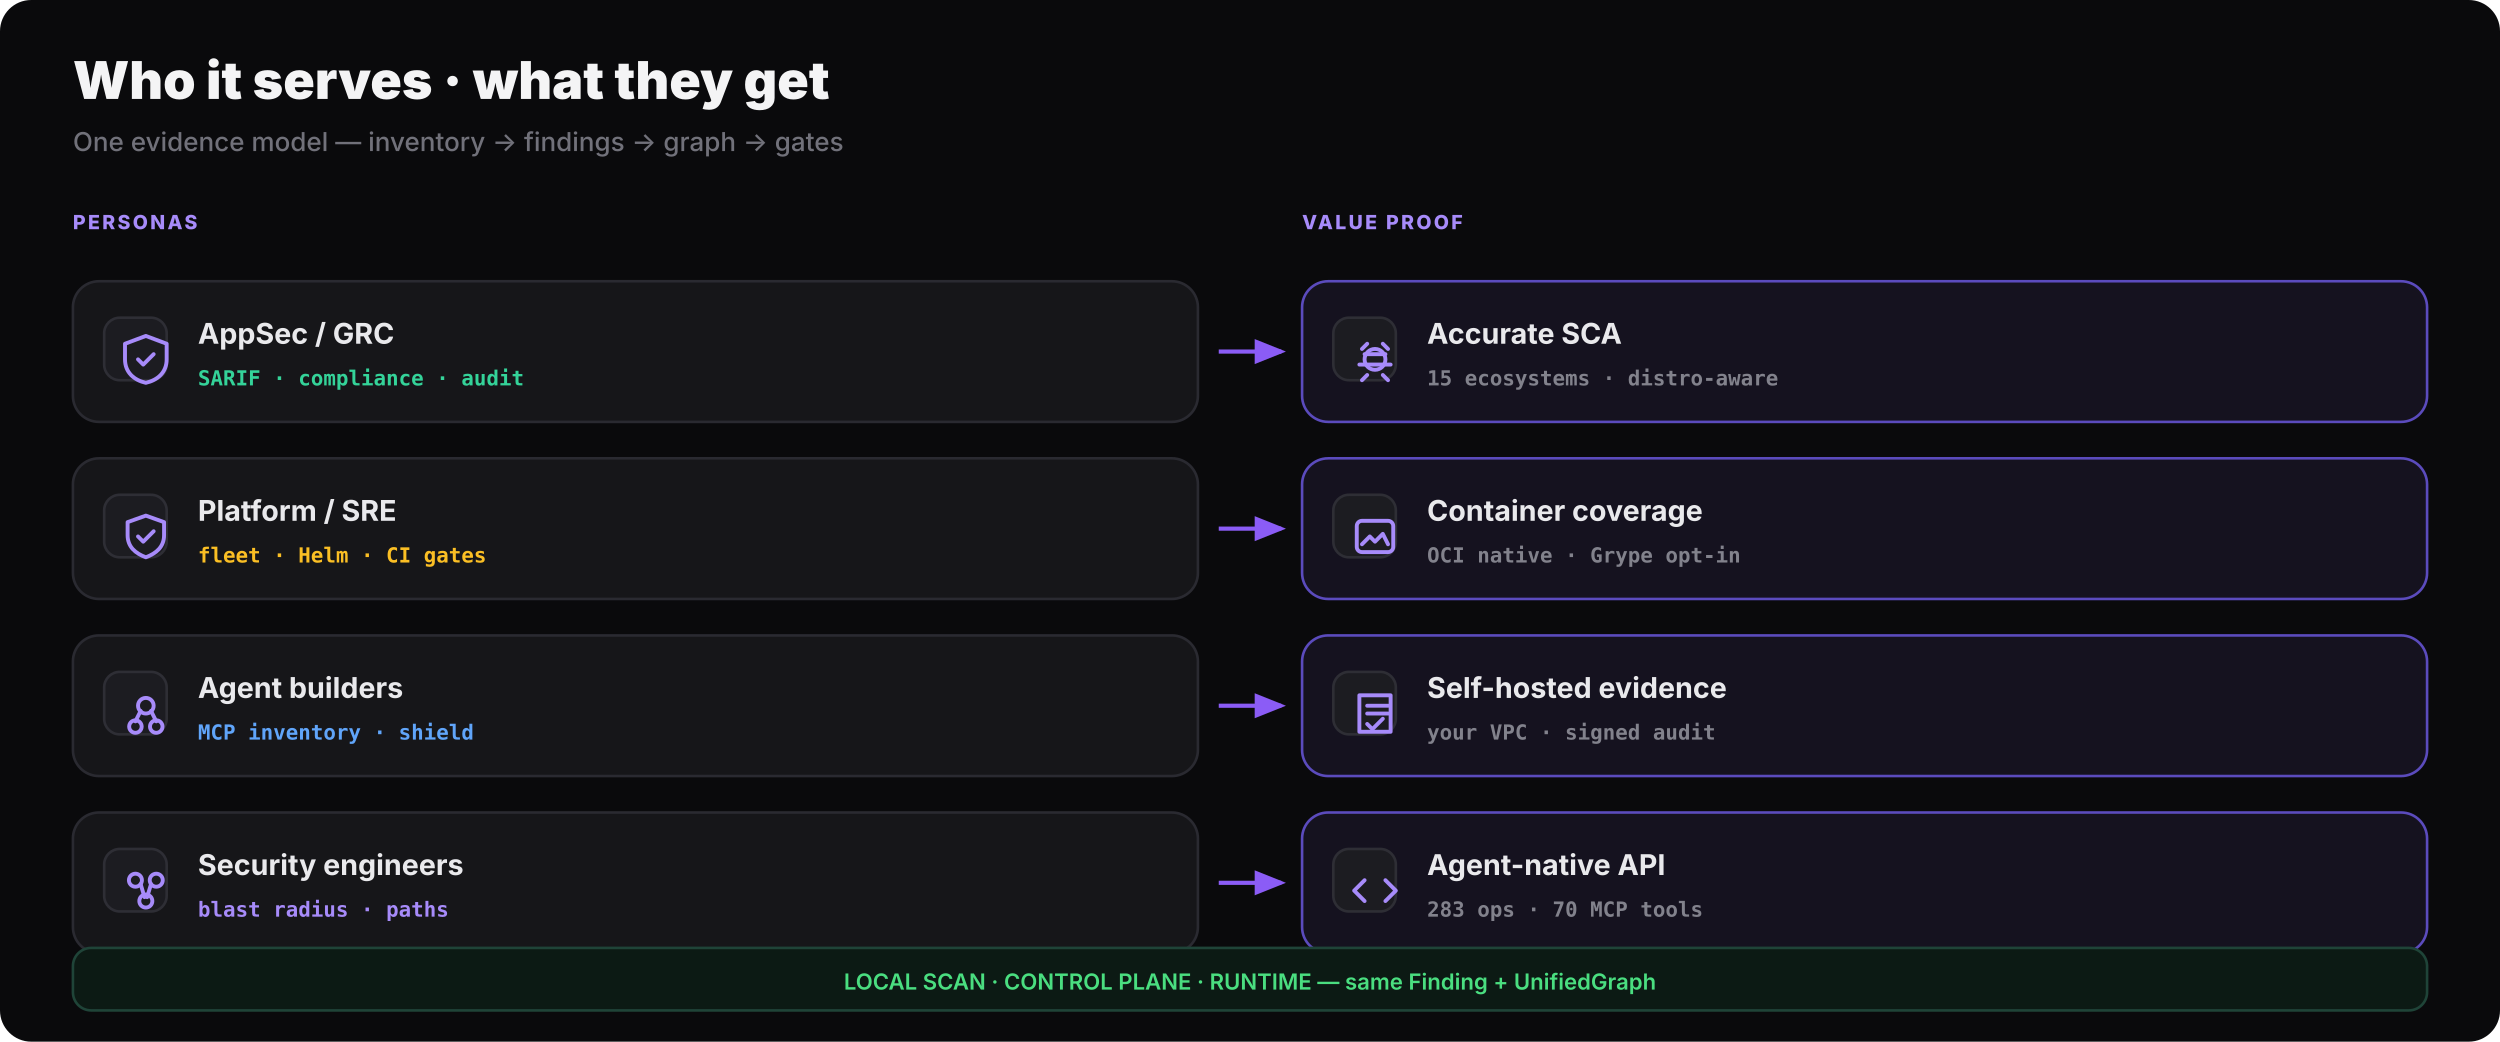
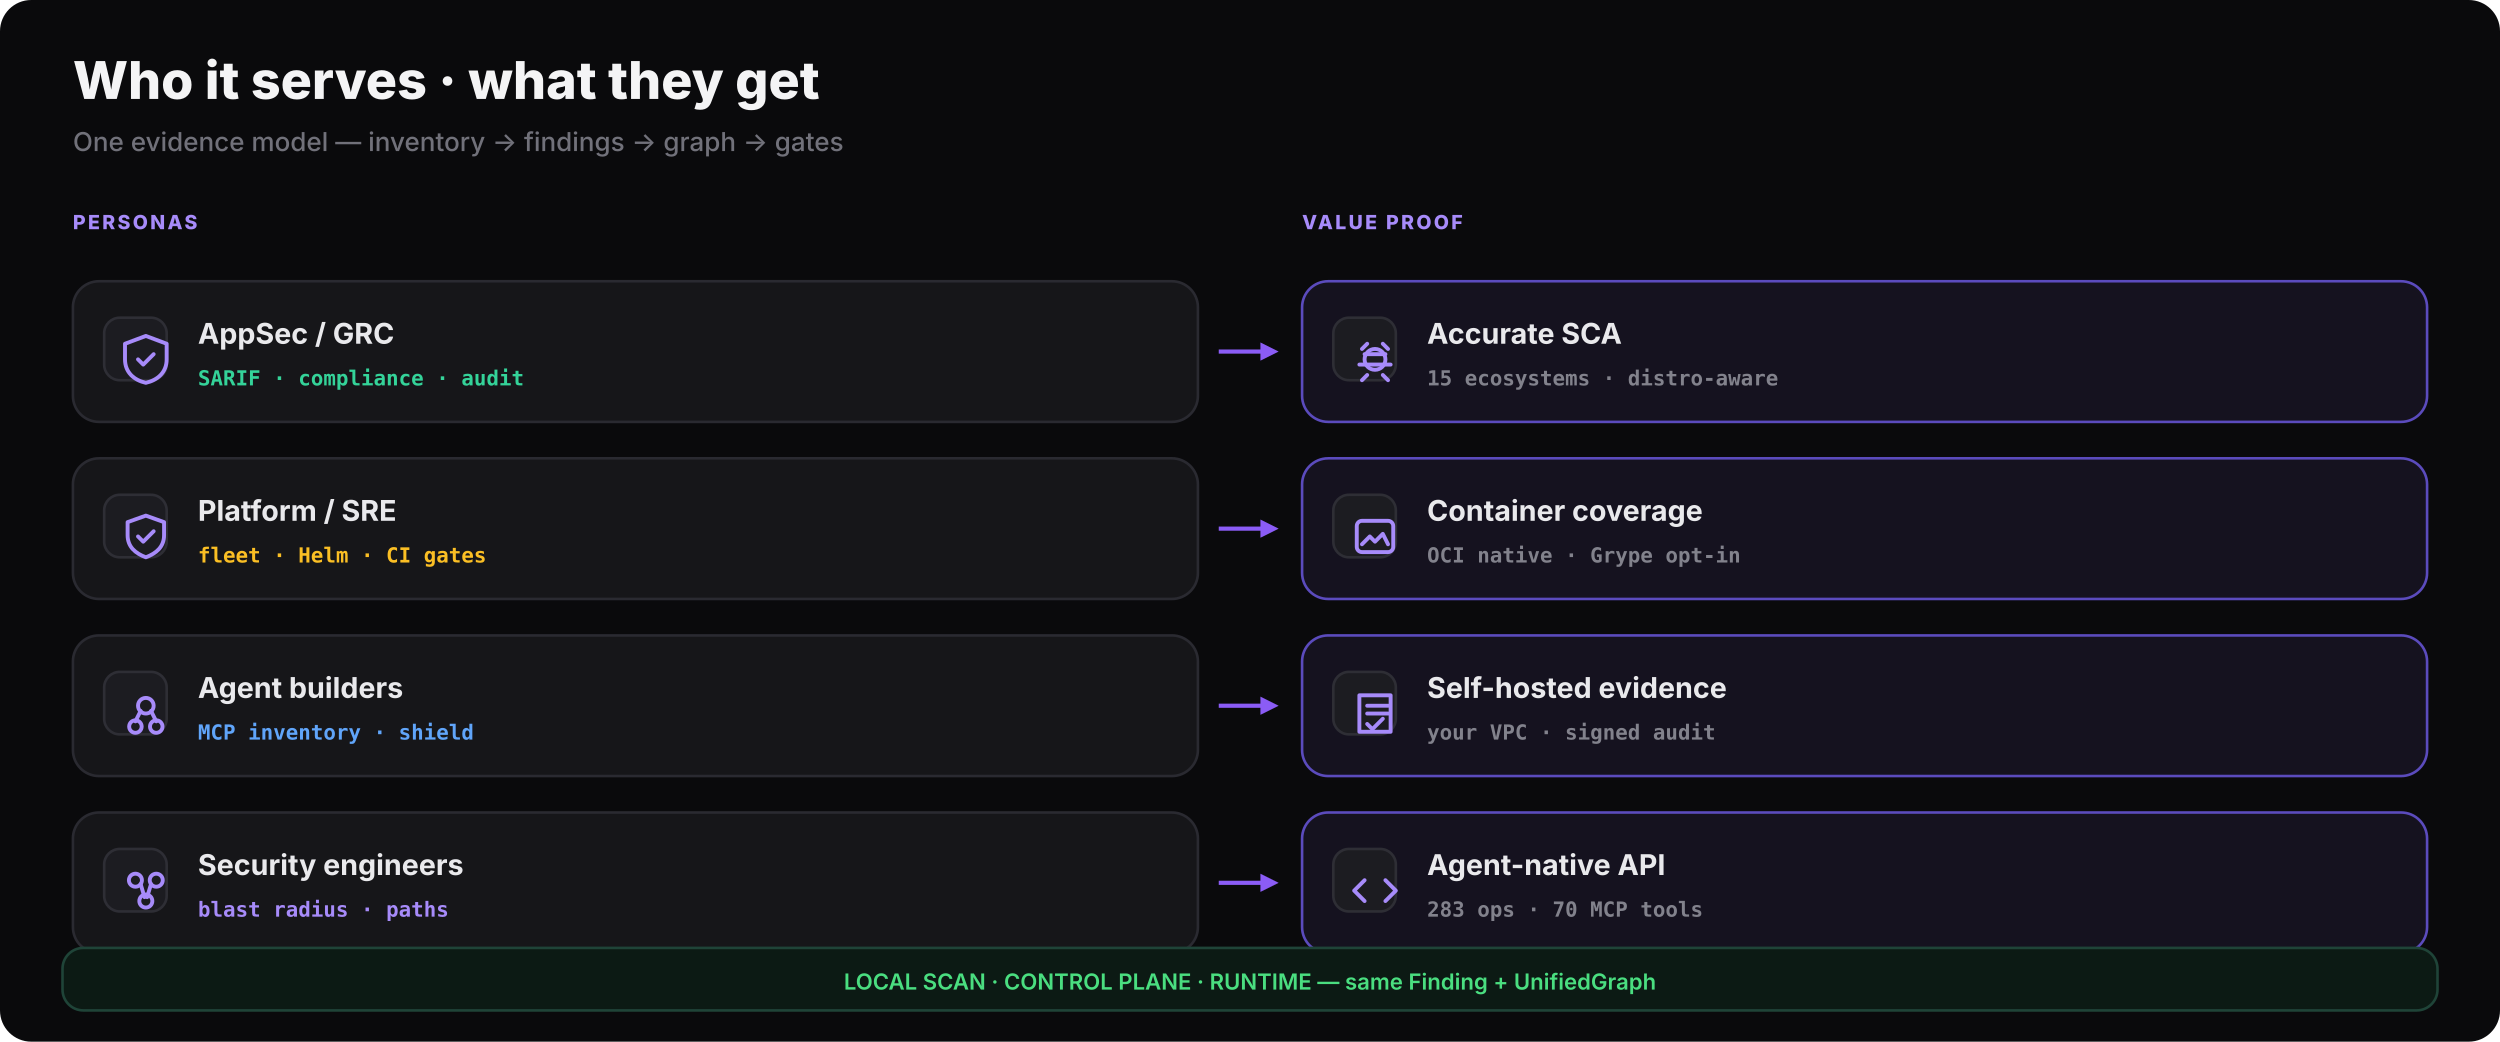
- <svg xmlns="http://www.w3.org/2000/svg" viewBox="0 0 960 400" fill="none" role="img" aria-labelledby="pv-dark-title">
-   <defs>
-     <marker id="pv-dark" viewBox="0 0 10 8" refX="8.5" refY="4" markerWidth="8" markerHeight="6" orient="auto">
-       <path d="M0 0 L10 4 L0 8 Z" fill="#8b5cf6" />
-     </marker>
-   </defs>
+ <svg xmlns="http://www.w3.org/2000/svg" width="960" height="400" viewBox="0 0 960 400" fill="none">
  <rect width="960" height="400" rx="12" fill="#0a0a0c" />
-   <text x="28" y="38" font-family="Inter,system-ui,sans-serif" font-size="20" font-weight="850" fill="#f4f4f5">Who it serves · what they get</text>
-   <text x="28" y="58" font-family="Inter,system-ui,sans-serif" font-size="10" font-weight="500" fill="#71717a">One evidence model — inventory → findings → graph → gates</text>
+   <text x="28" y="38" font-family="Inter,system-ui,sans-serif" font-size="20" font-weight="800" fill="#f4f4f5">Who it serves · what they get</text>
+   <text x="28" y="58" font-family="Inter,system-ui,sans-serif" font-size="10" font-weight="500" fill="#71717a">One evidence model — inventory -&gt; findings -&gt; graph -&gt; gates</text>
  <text x="28" y="88" font-family="Inter,system-ui,sans-serif" font-size="7.5" font-weight="800" letter-spacing="0.12em" fill="#a78bfa">PERSONAS</text>
  <text x="500" y="88" font-family="Inter,system-ui,sans-serif" font-size="7.5" font-weight="800" letter-spacing="0.12em" fill="#a78bfa">VALUE PROOF</text>
  <rect x="28" y="108" width="432" height="54" rx="10" fill="#161619" stroke="#2a2a31" />
  <rect x="40" y="122" width="24" height="24" rx="6" fill="#1c1c21" stroke="#2e2e35" />
  <g transform="translate(44,126)" fill="none" stroke="#a78bfa" stroke-width="1.5" stroke-linecap="round" stroke-linejoin="round">
    <path d="M12 3l8 3v6c0 5-3.5 8-8 9-4.5-1-8-4-8-9V6z" />
    <path d="M9 12l2 2 4-4" />
  </g>
  <text x="76" y="132" font-family="Inter,system-ui,sans-serif" font-size="11" font-weight="700" fill="#e9e9ec">AppSec / GRC</text>
  <text x="76" y="148" font-family="ui-monospace,monospace" font-size="8" font-weight="600" fill="#34d399">SARIF · compliance · audit</text>
  <rect x="28" y="176" width="432" height="54" rx="10" fill="#161619" stroke="#2a2a31" />
  <rect x="40" y="190" width="24" height="24" rx="6" fill="#1c1c21" stroke="#2e2e35" />
  <g transform="translate(44,194)" fill="none" stroke="#a78bfa" stroke-width="1.5" stroke-linecap="round" stroke-linejoin="round">
    <path d="M12 4l7 2.5v5c0 4.5-3 7-7 8.5-4-1.5-7-4-7-8.5v-5z" />
    <path d="M9 12l2 2 4-4" />
  </g>
  <text x="76" y="200" font-family="Inter,system-ui,sans-serif" font-size="11" font-weight="700" fill="#e9e9ec">Platform / SRE</text>
  <text x="76" y="216" font-family="ui-monospace,monospace" font-size="8" font-weight="600" fill="#fbbf24">fleet · Helm · CI gates</text>
  <rect x="28" y="244" width="432" height="54" rx="10" fill="#161619" stroke="#2a2a31" />
  <rect x="40" y="258" width="24" height="24" rx="6" fill="#1c1c21" stroke="#2e2e35" />
  <g transform="translate(44,262)" fill="none" stroke="#a78bfa" stroke-width="1.5" stroke-linecap="round" stroke-linejoin="round">
    <circle cx="12" cy="9" r="3" />
    <circle cx="8" cy="17" r="2.4" />
    <circle cx="16" cy="17" r="2.4" />
    <path d="M10 11l-2 4 M14 11l2 4" />
  </g>
  <text x="76" y="268" font-family="Inter,system-ui,sans-serif" font-size="11" font-weight="700" fill="#e9e9ec">Agent builders</text>
  <text x="76" y="284" font-family="ui-monospace,monospace" font-size="8" font-weight="600" fill="#60a5fa">MCP inventory · shield</text>
  <rect x="28" y="312" width="432" height="54" rx="10" fill="#161619" stroke="#2a2a31" />
  <rect x="40" y="326" width="24" height="24" rx="6" fill="#1c1c21" stroke="#2e2e35" />
  <g transform="translate(44,330)" fill="none" stroke="#a78bfa" stroke-width="1.5" stroke-linecap="round" stroke-linejoin="round">
    <circle cx="8" cy="8" r="2.5" />
    <circle cx="16" cy="8" r="2.5" />
    <circle cx="12" cy="16" r="2.5" />
    <path d="M10 9.5l1.5 5 M14 9.5l-1.5 5" />
  </g>
  <text x="76" y="336" font-family="Inter,system-ui,sans-serif" font-size="11" font-weight="700" fill="#e9e9ec">Security engineers</text>
  <text x="76" y="352" font-family="ui-monospace,monospace" font-size="8" font-weight="600" fill="#a78bfa">blast radius · paths</text>
  <rect x="500" y="108" width="432" height="54" rx="10" fill="#15121f" stroke="#5b4bbd" />
  <rect x="512" y="122" width="24" height="24" rx="6" fill="#1c1c21" stroke="#2e2e35" />
  <g transform="translate(516,126)" fill="none" stroke="#a78bfa" stroke-width="1.5" stroke-linecap="round" stroke-linejoin="round">
    <path d="M8 10h8M6 14h12M9 6l-2 2M15 6l2 2M9 18l-2 2M15 18l2 2" />
    <circle cx="12" cy="12" r="4" />
  </g>
  <text x="548" y="132" font-family="Inter,system-ui,sans-serif" font-size="11" font-weight="700" fill="#e9e9ec">Accurate SCA</text>
  <text x="548" y="148" font-family="ui-monospace,monospace" font-size="8" font-weight="600" fill="#82828c">15 ecosystems · distro-aware</text>
-   <line x1="468" y1="135" x2="492" y2="135" stroke="#8b5cf6" stroke-width="1.6" marker-end="url(#pv-dark)" />
+   <line x1="468" y1="135" x2="485" y2="135" stroke="#8b5cf6" stroke-width="1.6" />
+   <polygon points="491,135 484,131.5 484,138.5" fill="#8b5cf6" />
  <rect x="500" y="176" width="432" height="54" rx="10" fill="#15121f" stroke="#5b4bbd" />
  <rect x="512" y="190" width="24" height="24" rx="6" fill="#1c1c21" stroke="#2e2e35" />
  <g transform="translate(516,194)" fill="none" stroke="#a78bfa" stroke-width="1.5" stroke-linecap="round" stroke-linejoin="round">
    <rect x="5" y="6" width="14" height="12" rx="2" />
    <path d="M7 15l3-3 2 2 3-3 2 4" />
  </g>
  <text x="548" y="200" font-family="Inter,system-ui,sans-serif" font-size="11" font-weight="700" fill="#e9e9ec">Container coverage</text>
  <text x="548" y="216" font-family="ui-monospace,monospace" font-size="8" font-weight="600" fill="#82828c">OCI native · Grype opt-in</text>
-   <line x1="468" y1="203" x2="492" y2="203" stroke="#8b5cf6" stroke-width="1.6" marker-end="url(#pv-dark)" />
+   <line x1="468" y1="203" x2="485" y2="203" stroke="#8b5cf6" stroke-width="1.6" />
+   <polygon points="491,203 484,199.5 484,206.5" fill="#8b5cf6" />
  <rect x="500" y="244" width="432" height="54" rx="10" fill="#15121f" stroke="#5b4bbd" />
  <rect x="512" y="258" width="24" height="24" rx="6" fill="#1c1c21" stroke="#2e2e35" />
  <g transform="translate(516,262)" fill="none" stroke="#a78bfa" stroke-width="1.5" stroke-linecap="round" stroke-linejoin="round">
    <path d="M6 5h12v14H6z M9 9h8 M9 12h8" />
    <path d="M9 16l2 2 4-4" />
  </g>
  <text x="548" y="268" font-family="Inter,system-ui,sans-serif" font-size="11" font-weight="700" fill="#e9e9ec">Self-hosted evidence</text>
  <text x="548" y="284" font-family="ui-monospace,monospace" font-size="8" font-weight="600" fill="#82828c">your VPC · signed audit</text>
-   <line x1="468" y1="271" x2="492" y2="271" stroke="#8b5cf6" stroke-width="1.6" marker-end="url(#pv-dark)" />
+   <line x1="468" y1="271" x2="485" y2="271" stroke="#8b5cf6" stroke-width="1.6" />
+   <polygon points="491,271 484,267.5 484,274.5" fill="#8b5cf6" />
  <rect x="500" y="312" width="432" height="54" rx="10" fill="#15121f" stroke="#5b4bbd" />
  <rect x="512" y="326" width="24" height="24" rx="6" fill="#1c1c21" stroke="#2e2e35" />
  <g transform="translate(516,330)" fill="none" stroke="#a78bfa" stroke-width="1.5" stroke-linecap="round" stroke-linejoin="round">
    <path d="M8 8l-4 4 4 4M16 8l4 4-4 4" />
  </g>
  <text x="548" y="336" font-family="Inter,system-ui,sans-serif" font-size="11" font-weight="700" fill="#e9e9ec">Agent-native API</text>
  <text x="548" y="352" font-family="ui-monospace,monospace" font-size="8" font-weight="600" fill="#82828c">283 ops · 70 MCP tools</text>
-   <line x1="468" y1="339" x2="492" y2="339" stroke="#8b5cf6" stroke-width="1.6" marker-end="url(#pv-dark)" />
-   <rect x="28" y="364" width="904" height="24" rx="7" fill="#0c1a14" stroke="#1f4438" />
+   <line x1="468" y1="339" x2="485" y2="339" stroke="#8b5cf6" stroke-width="1.6" />
+   <polygon points="491,339 484,335.5 484,342.5" fill="#8b5cf6" />
+   <rect x="24" y="364" width="912" height="24" rx="8" fill="#0c1a14" stroke="#1f4438" />
  <text x="480" y="380" text-anchor="middle" font-family="Inter,system-ui,sans-serif" font-size="8.5" font-weight="600" fill="#4ade80">LOCAL SCAN · CONTROL PLANE · RUNTIME — same Finding + UnifiedGraph</text>
</svg>
